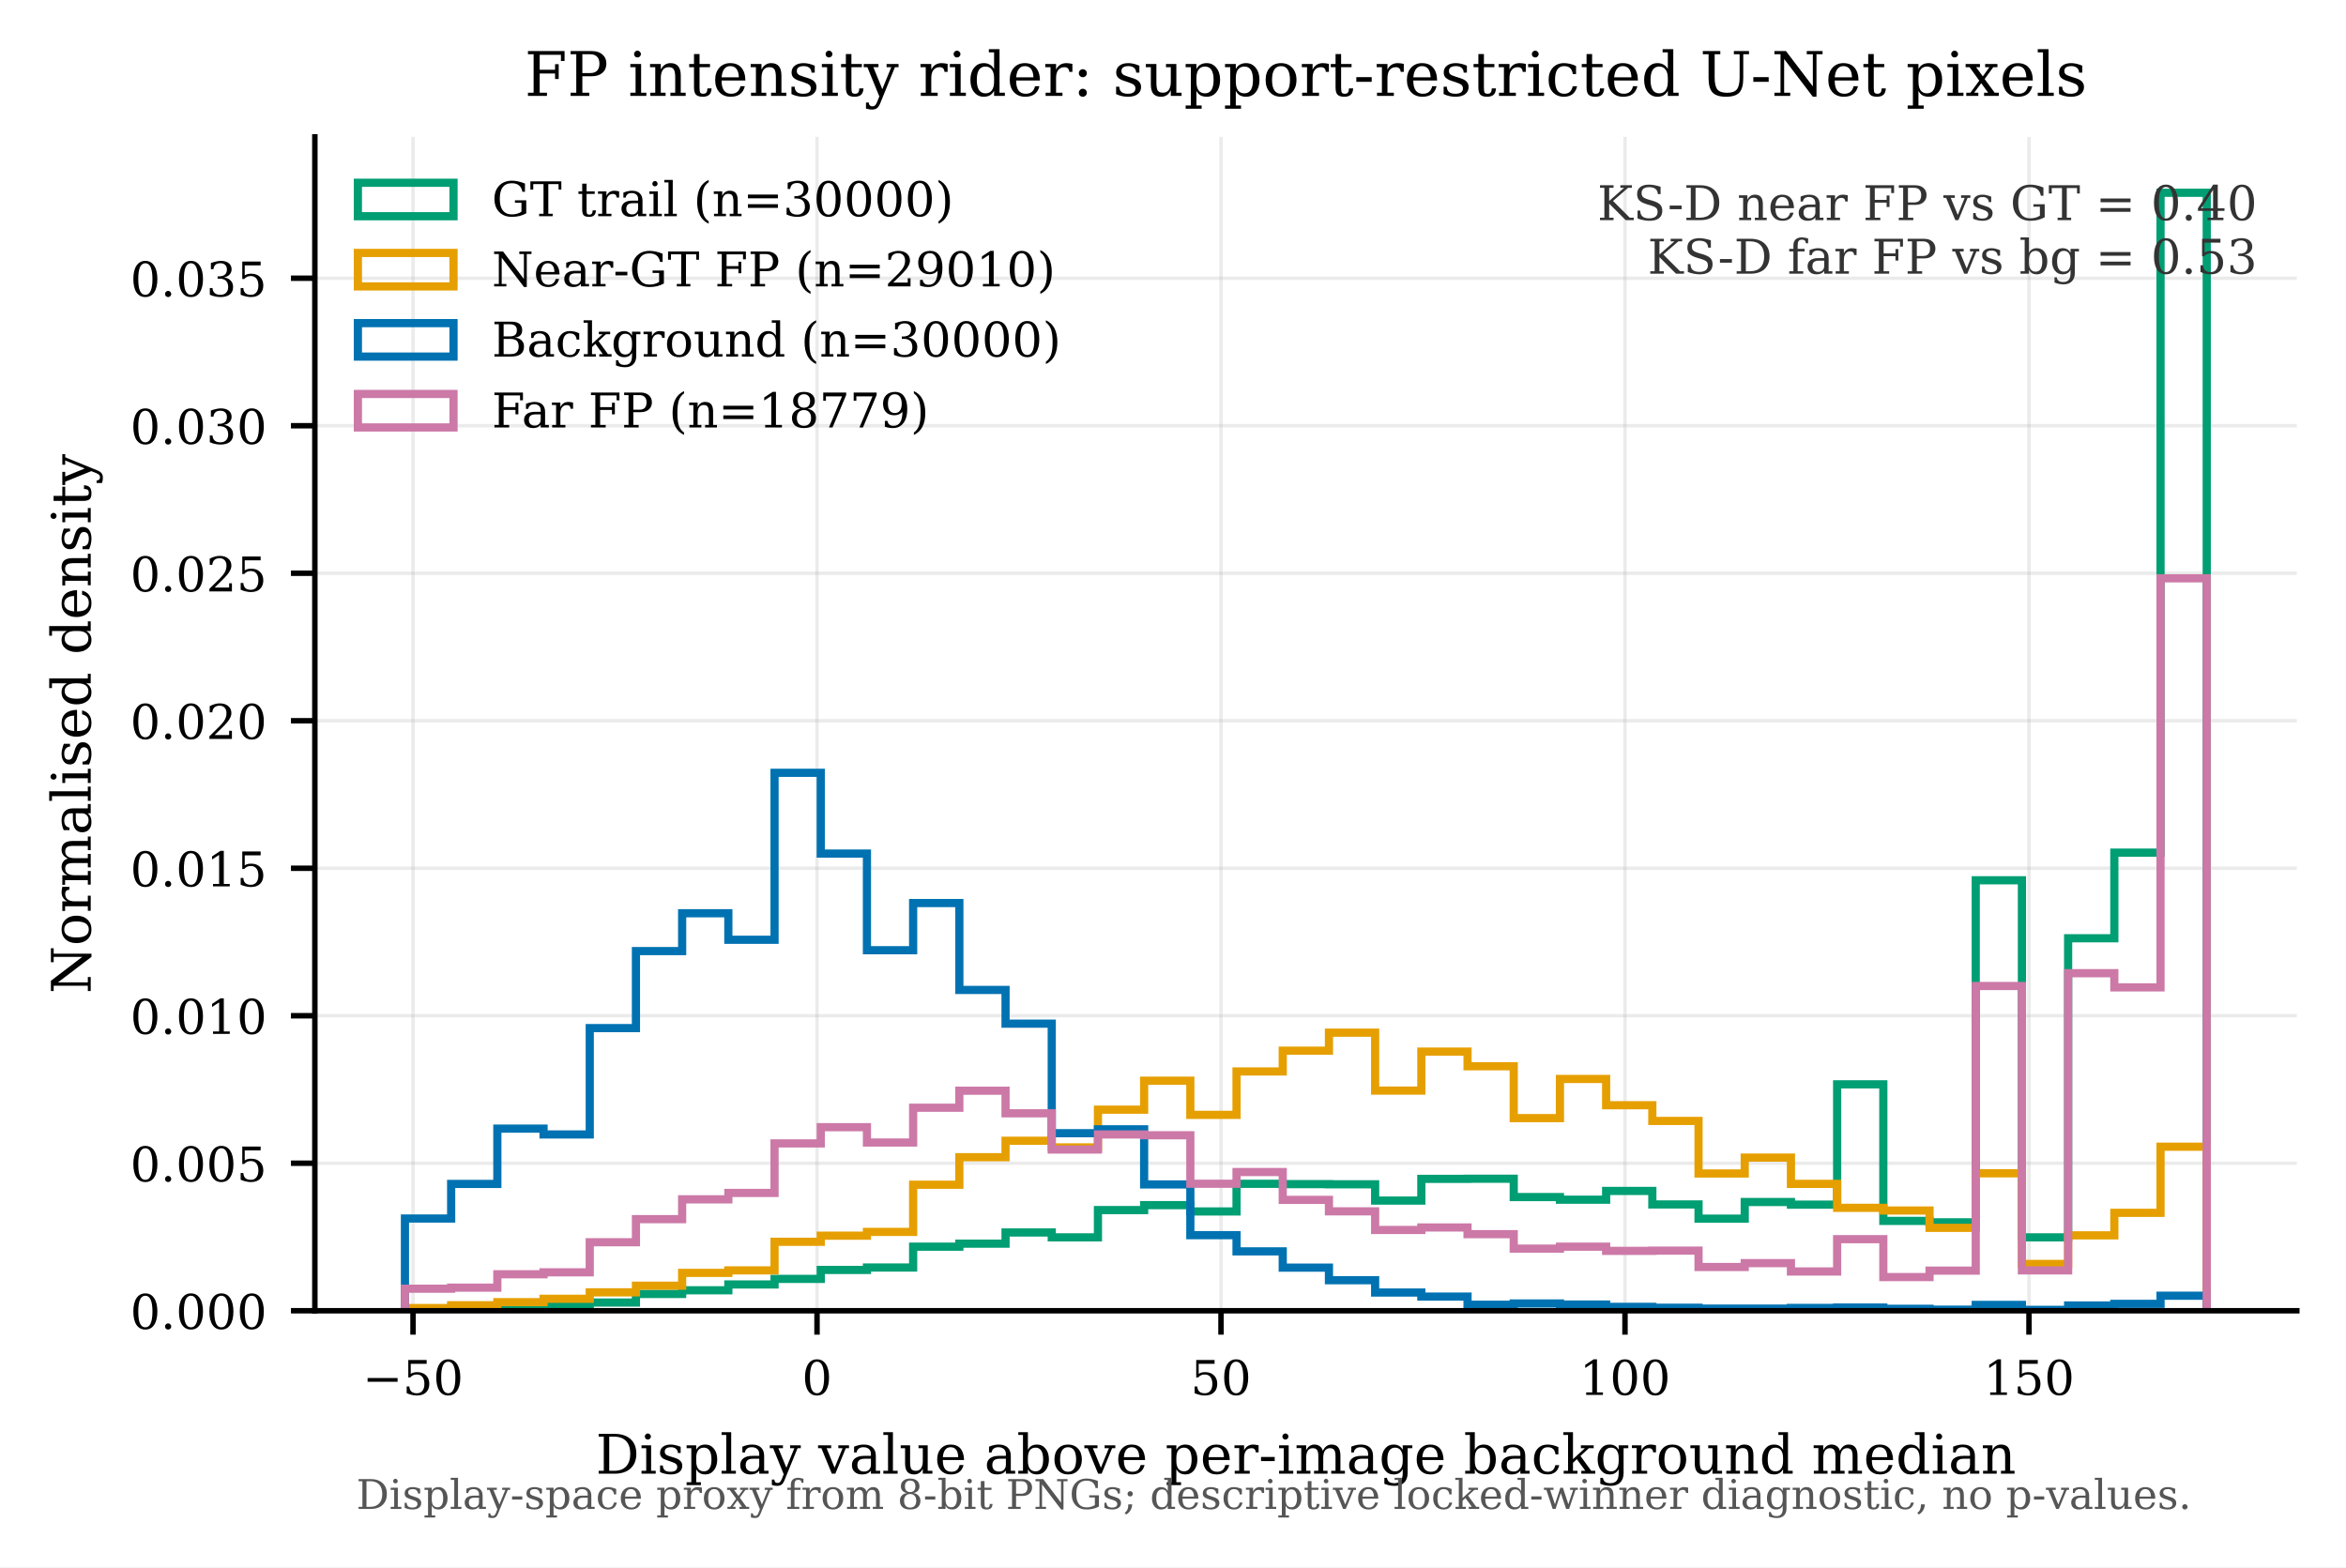
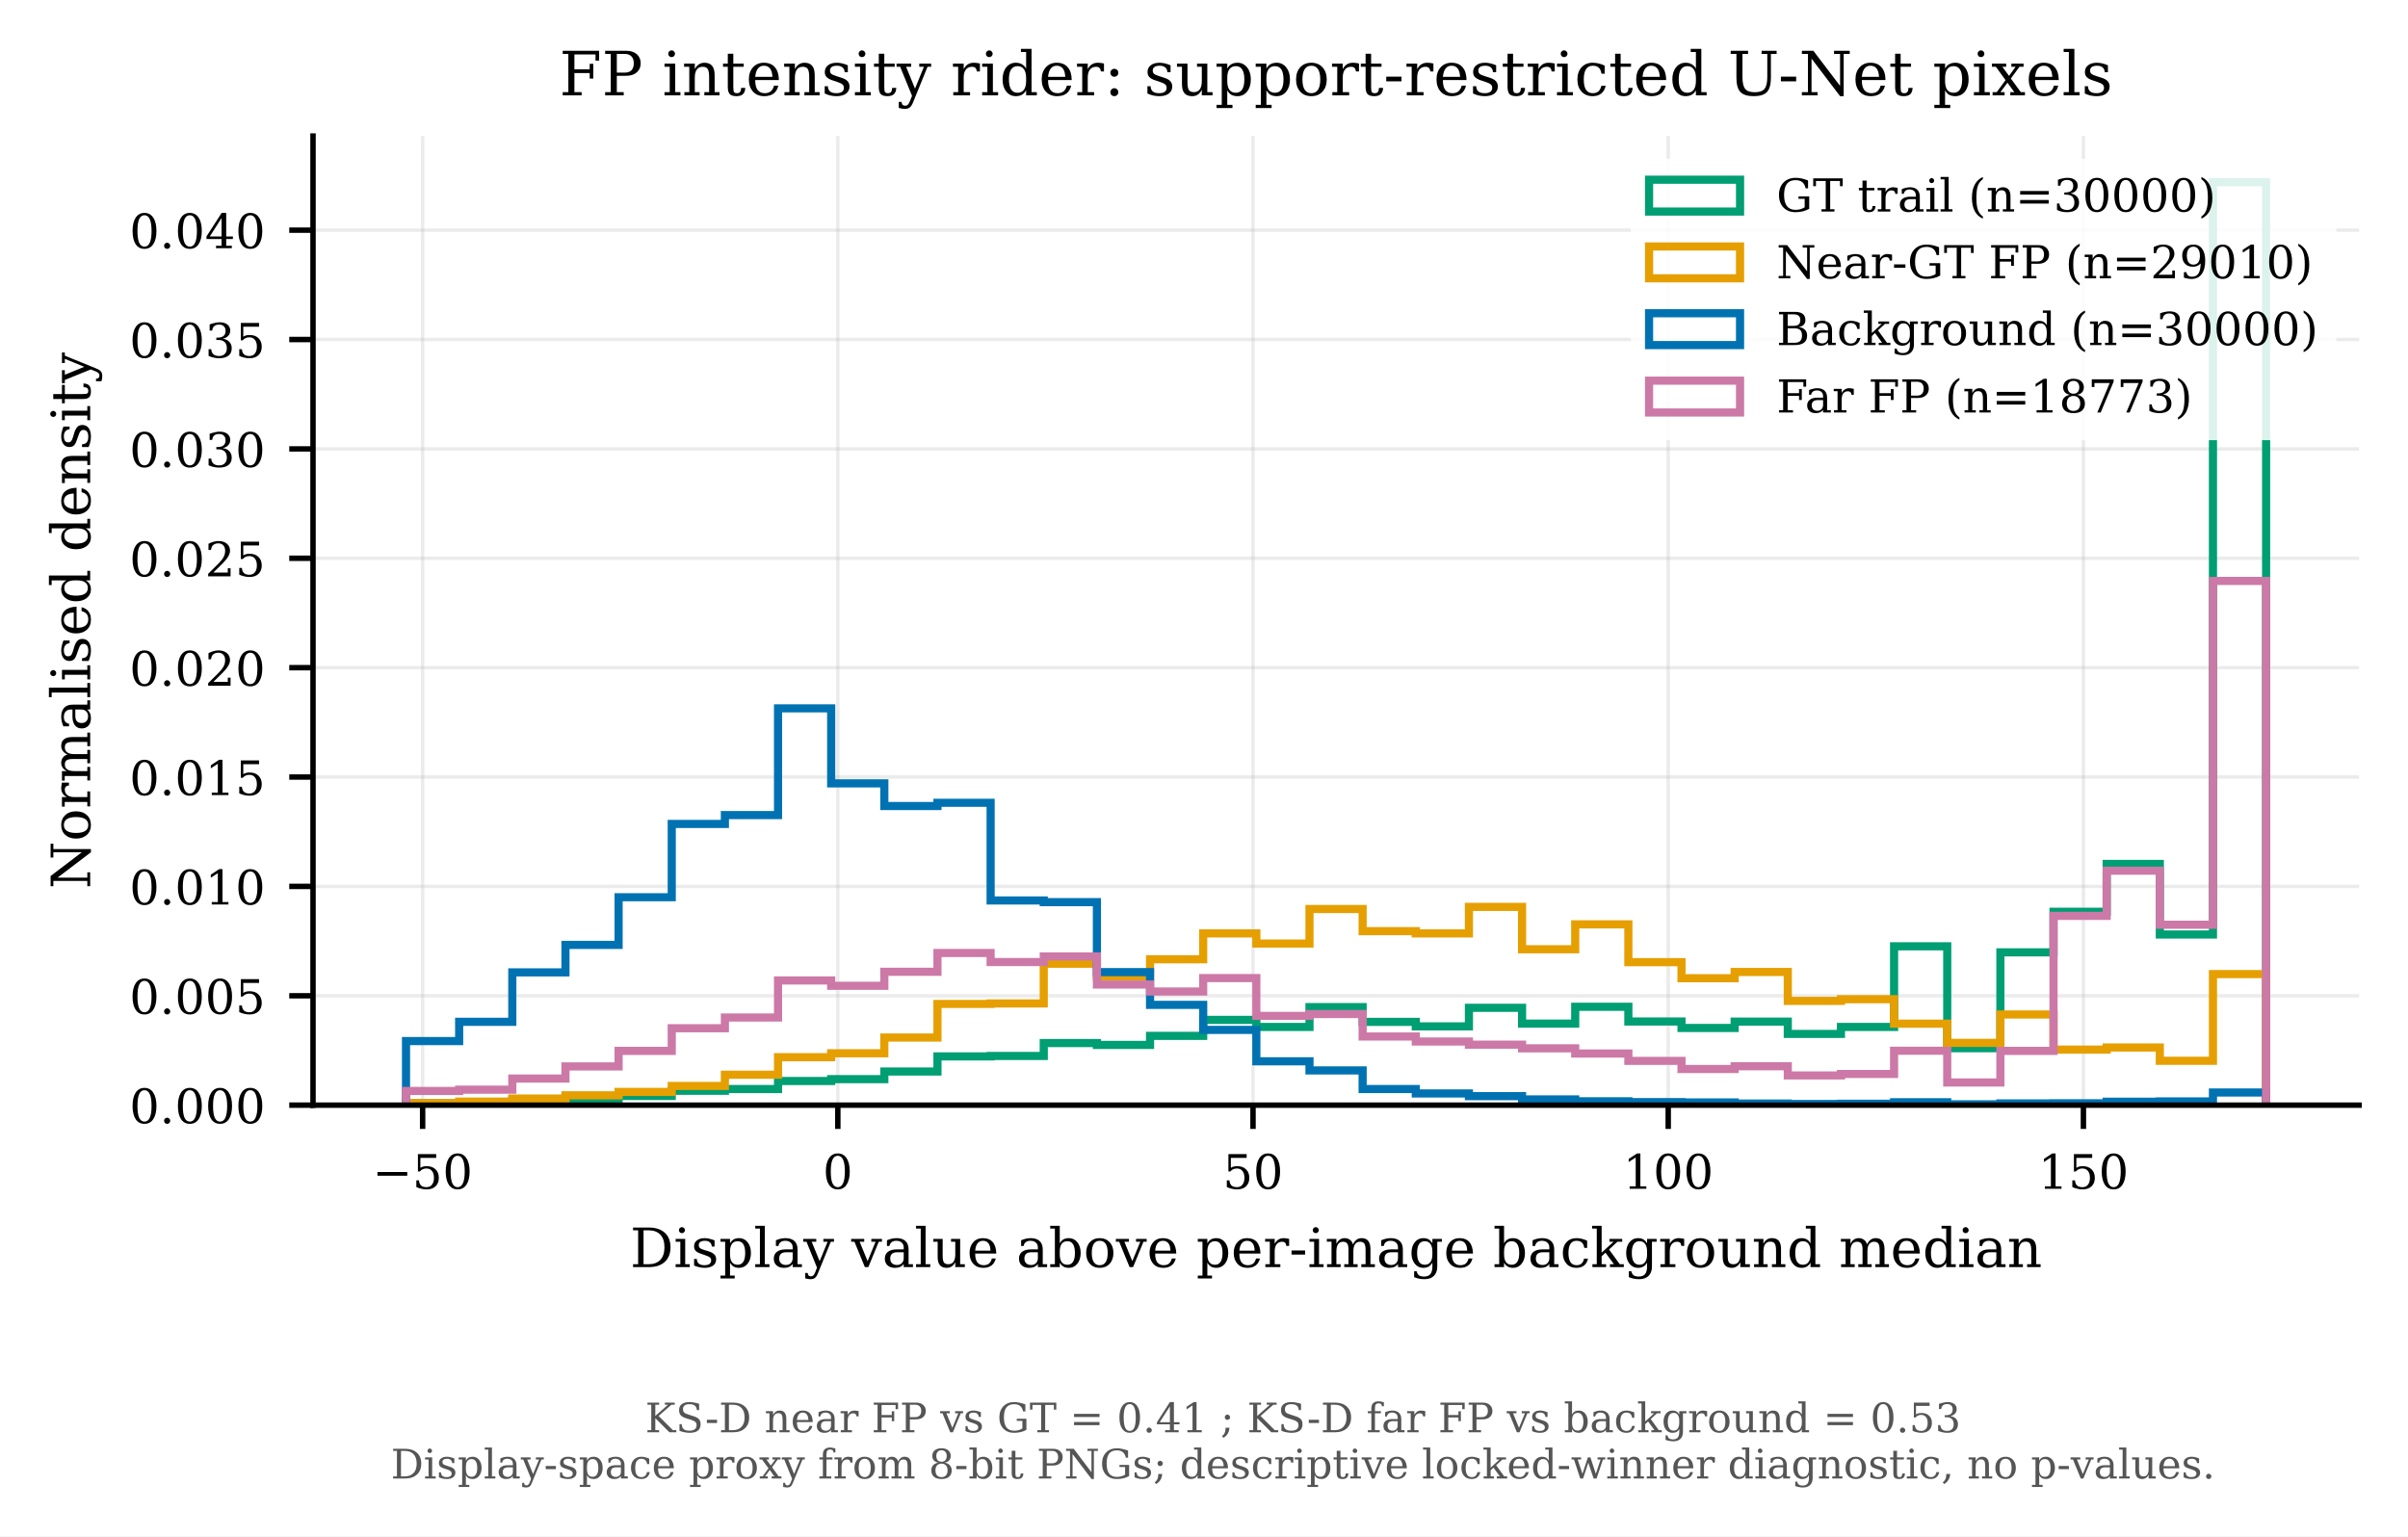
- <svg xmlns="http://www.w3.org/2000/svg" xmlns:xlink="http://www.w3.org/1999/xlink" width="343.456pt" height="229.452pt" viewBox="0 0 343.456 229.452" version="1.1">
+ <svg xmlns="http://www.w3.org/2000/svg" xmlns:xlink="http://www.w3.org/1999/xlink" width="354.616pt" height="226.302pt" viewBox="0 0 354.616 226.302" version="1.1">
  <defs>
    <style type="text/css">*{stroke-linejoin: round; stroke-linecap: butt}</style>
  </defs>
  <g id="figure_1">
    <g id="patch_1">
-       <path d="M 0 229.452 L 343.456 229.452 L 343.456 0 L 0 0 z " style="fill: #ffffff" />
+       <path d="M 0 226.302 L 354.616 226.302 L 354.616 0 L 0 0 z " style="fill: #ffffff" />
    </g>
    <g id="axes_1">
      <g id="patch_2">
-         <path d="M 46.096 191.903 L 336.256 191.903 L 336.256 20.039 L 46.096 20.039 z " style="fill: #ffffff" />
+         <path d="M 46.096 162.779 L 347.416 162.779 L 347.416 20.039 L 46.096 20.039 z " style="fill: #ffffff" />
      </g>
      <g id="matplotlib.axis_1">
        <g id="xtick_1">
          <g id="line2d_1">
-             <path d="M 60.468 191.903 L 60.468 20.039 " clip-path="url(#pe320e09b36)" style="fill: none; stroke: #b0b0b0; stroke-opacity: 0.25; stroke-width: 0.5; stroke-linecap: square" />
+             <path d="M 62.238 162.779 L 62.238 20.039 " clip-path="url(#p7b567f0422)" style="fill: none; stroke: #b0b0b0; stroke-opacity: 0.25; stroke-width: 0.5; stroke-linecap: square" />
          </g>
          <g id="line2d_2">
            <defs>
-               <path id="m08939f5827" d="M 0 0 L 0 3.5 " style="stroke: #000000; stroke-width: 0.8" />
+               <path id="mc3e8314f2c" d="M 0 0 L 0 3.5 " style="stroke: #000000; stroke-width: 0.8" />
            </defs>
            <g>
-               <use xlink:href="#m08939f5827" x="60.468" y="191.903" style="stroke: #000000; stroke-width: 0.8" />
+               <use xlink:href="#mc3e8314f2c" x="62.238" y="162.779" style="stroke: #000000; stroke-width: 0.8" />
            </g>
          </g>
          <g id="text_1">
-             <text style="font-size: 7px; font-family: 'DejaVu Serif', serif; text-anchor: middle" x="60.468" y="204.221" transform="rotate(-0 60.46791 204.2215)">−50</text>
+             <text style="font-size: 7px; font-family: 'DejaVu Serif', serif; text-anchor: middle" x="62.238" y="175.097" transform="rotate(-0 62.23808 175.0975)">−50</text>
          </g>
        </g>
        <g id="xtick_2">
          <g id="line2d_3">
-             <path d="M 119.612 191.903 L 119.612 20.039 " clip-path="url(#pe320e09b36)" style="fill: none; stroke: #b0b0b0; stroke-opacity: 0.25; stroke-width: 0.5; stroke-linecap: square" />
+             <path d="M 123.383 162.779 L 123.383 20.039 " clip-path="url(#p7b567f0422)" style="fill: none; stroke: #b0b0b0; stroke-opacity: 0.25; stroke-width: 0.5; stroke-linecap: square" />
          </g>
          <g id="line2d_4">
            <g>
-               <use xlink:href="#m08939f5827" x="119.612" y="191.903" style="stroke: #000000; stroke-width: 0.8" />
+               <use xlink:href="#mc3e8314f2c" x="123.383" y="162.779" style="stroke: #000000; stroke-width: 0.8" />
            </g>
          </g>
          <g id="text_2">
-             <text style="font-size: 7px; font-family: 'DejaVu Serif', serif; text-anchor: middle" x="119.612" y="204.221" transform="rotate(-0 119.6118 204.2215)">0</text>
+             <text style="font-size: 7px; font-family: 'DejaVu Serif', serif; text-anchor: middle" x="123.383" y="175.097" transform="rotate(-0 123.3826 175.0975)">0</text>
          </g>
        </g>
        <g id="xtick_3">
          <g id="line2d_5">
-             <path d="M 178.756 191.903 L 178.756 20.039 " clip-path="url(#pe320e09b36)" style="fill: none; stroke: #b0b0b0; stroke-opacity: 0.25; stroke-width: 0.5; stroke-linecap: square" />
+             <path d="M 184.527 162.779 L 184.527 20.039 " clip-path="url(#p7b567f0422)" style="fill: none; stroke: #b0b0b0; stroke-opacity: 0.25; stroke-width: 0.5; stroke-linecap: square" />
          </g>
          <g id="line2d_6">
            <g>
-               <use xlink:href="#m08939f5827" x="178.756" y="191.903" style="stroke: #000000; stroke-width: 0.8" />
+               <use xlink:href="#mc3e8314f2c" x="184.527" y="162.779" style="stroke: #000000; stroke-width: 0.8" />
            </g>
          </g>
          <g id="text_3">
-             <text style="font-size: 7px; font-family: 'DejaVu Serif', serif; text-anchor: middle" x="178.756" y="204.221" transform="rotate(-0 178.7557 204.2215)">50</text>
+             <text style="font-size: 7px; font-family: 'DejaVu Serif', serif; text-anchor: middle" x="184.527" y="175.097" transform="rotate(-0 184.527 175.0975)">50</text>
          </g>
        </g>
        <g id="xtick_4">
          <g id="line2d_7">
-             <path d="M 237.9 191.903 L 237.9 20.039 " clip-path="url(#pe320e09b36)" style="fill: none; stroke: #b0b0b0; stroke-opacity: 0.25; stroke-width: 0.5; stroke-linecap: square" />
+             <path d="M 245.672 162.779 L 245.672 20.039 " clip-path="url(#p7b567f0422)" style="fill: none; stroke: #b0b0b0; stroke-opacity: 0.25; stroke-width: 0.5; stroke-linecap: square" />
          </g>
          <g id="line2d_8">
            <g>
-               <use xlink:href="#m08939f5827" x="237.9" y="191.903" style="stroke: #000000; stroke-width: 0.8" />
+               <use xlink:href="#mc3e8314f2c" x="245.672" y="162.779" style="stroke: #000000; stroke-width: 0.8" />
            </g>
          </g>
          <g id="text_4">
-             <text style="font-size: 7px; font-family: 'DejaVu Serif', serif; text-anchor: middle" x="237.9" y="204.221" transform="rotate(-0 237.8996 204.2215)">100</text>
+             <text style="font-size: 7px; font-family: 'DejaVu Serif', serif; text-anchor: middle" x="245.672" y="175.097" transform="rotate(-0 245.6715 175.0975)">100</text>
          </g>
        </g>
        <g id="xtick_5">
          <g id="line2d_9">
-             <path d="M 297.044 191.903 L 297.044 20.039 " clip-path="url(#pe320e09b36)" style="fill: none; stroke: #b0b0b0; stroke-opacity: 0.25; stroke-width: 0.5; stroke-linecap: square" />
+             <path d="M 306.816 162.779 L 306.816 20.039 " clip-path="url(#p7b567f0422)" style="fill: none; stroke: #b0b0b0; stroke-opacity: 0.25; stroke-width: 0.5; stroke-linecap: square" />
          </g>
          <g id="line2d_10">
            <g>
-               <use xlink:href="#m08939f5827" x="297.044" y="191.903" style="stroke: #000000; stroke-width: 0.8" />
+               <use xlink:href="#mc3e8314f2c" x="306.816" y="162.779" style="stroke: #000000; stroke-width: 0.8" />
            </g>
          </g>
          <g id="text_5">
-             <text style="font-size: 7px; font-family: 'DejaVu Serif', serif; text-anchor: middle" x="297.044" y="204.221" transform="rotate(-0 297.0435 204.2215)">150</text>
+             <text style="font-size: 7px; font-family: 'DejaVu Serif', serif; text-anchor: middle" x="306.816" y="175.097" transform="rotate(-0 306.816 175.0975)">150</text>
          </g>
        </g>
        <g id="text_6">
-           <text style="font-size: 8px; font-family: 'DejaVu Serif', serif; text-anchor: middle" x="191.176" y="215.756" transform="rotate(-0 191.1759 215.756)">Display value above per-image background median</text>
+           <text style="font-size: 8px; font-family: 'DejaVu Serif', serif; text-anchor: middle" x="196.756" y="186.632" transform="rotate(-0 196.7559 186.632)">Display value above per-image background median</text>
        </g>
      </g>
      <g id="matplotlib.axis_2">
        <g id="ytick_1">
          <g id="line2d_11">
-             <path d="M 46.096 191.903 L 336.256 191.903 " clip-path="url(#pe320e09b36)" style="fill: none; stroke: #b0b0b0; stroke-opacity: 0.25; stroke-width: 0.5; stroke-linecap: square" />
+             <path d="M 46.096 162.779 L 347.416 162.779 " clip-path="url(#p7b567f0422)" style="fill: none; stroke: #b0b0b0; stroke-opacity: 0.25; stroke-width: 0.5; stroke-linecap: square" />
          </g>
          <g id="line2d_12">
            <defs>
-               <path id="ma870f91563" d="M 0 0 L -3.5 0 " style="stroke: #000000; stroke-width: 0.8" />
+               <path id="m8ededc4960" d="M 0 0 L -3.5 0 " style="stroke: #000000; stroke-width: 0.8" />
            </defs>
            <g>
-               <use xlink:href="#ma870f91563" x="46.096" y="191.903" style="stroke: #000000; stroke-width: 0.8" />
+               <use xlink:href="#m8ededc4960" x="46.096" y="162.779" style="stroke: #000000; stroke-width: 0.8" />
            </g>
          </g>
          <g id="text_7">
-             <text style="font-size: 7px; font-family: 'DejaVu Serif', serif; text-anchor: end" x="39.096" y="194.562" transform="rotate(-0 39.09594 194.562)">0.000</text>
+             <text style="font-size: 7px; font-family: 'DejaVu Serif', serif; text-anchor: end" x="39.096" y="165.438" transform="rotate(-0 39.09594 165.438)">0.000</text>
          </g>
        </g>
        <g id="ytick_2">
          <g id="line2d_13">
-             <path d="M 46.096 170.307 L 336.256 170.307 " clip-path="url(#pe320e09b36)" style="fill: none; stroke: #b0b0b0; stroke-opacity: 0.25; stroke-width: 0.5; stroke-linecap: square" />
+             <path d="M 46.096 146.669 L 347.416 146.669 " clip-path="url(#p7b567f0422)" style="fill: none; stroke: #b0b0b0; stroke-opacity: 0.25; stroke-width: 0.5; stroke-linecap: square" />
          </g>
          <g id="line2d_14">
            <g>
-               <use xlink:href="#ma870f91563" x="46.096" y="170.307" style="stroke: #000000; stroke-width: 0.8" />
+               <use xlink:href="#m8ededc4960" x="46.096" y="146.669" style="stroke: #000000; stroke-width: 0.8" />
            </g>
          </g>
          <g id="text_8">
-             <text style="font-size: 7px; font-family: 'DejaVu Serif', serif; text-anchor: end" x="39.096" y="172.967" transform="rotate(-0 39.09594 172.9667)">0.005</text>
+             <text style="font-size: 7px; font-family: 'DejaVu Serif', serif; text-anchor: end" x="39.096" y="149.328" transform="rotate(-0 39.09594 149.3285)">0.005</text>
          </g>
        </g>
        <g id="ytick_3">
          <g id="line2d_15">
-             <path d="M 46.096 148.712 L 336.256 148.712 " clip-path="url(#pe320e09b36)" style="fill: none; stroke: #b0b0b0; stroke-opacity: 0.25; stroke-width: 0.5; stroke-linecap: square" />
+             <path d="M 46.096 130.559 L 347.416 130.559 " clip-path="url(#p7b567f0422)" style="fill: none; stroke: #b0b0b0; stroke-opacity: 0.25; stroke-width: 0.5; stroke-linecap: square" />
          </g>
          <g id="line2d_16">
            <g>
-               <use xlink:href="#ma870f91563" x="46.096" y="148.712" style="stroke: #000000; stroke-width: 0.8" />
+               <use xlink:href="#m8ededc4960" x="46.096" y="130.559" style="stroke: #000000; stroke-width: 0.8" />
            </g>
          </g>
          <g id="text_9">
-             <text style="font-size: 7px; font-family: 'DejaVu Serif', serif; text-anchor: end" x="39.096" y="151.371" transform="rotate(-0 39.09594 151.3713)">0.010</text>
+             <text style="font-size: 7px; font-family: 'DejaVu Serif', serif; text-anchor: end" x="39.096" y="133.219" transform="rotate(-0 39.09594 133.2189)">0.010</text>
          </g>
        </g>
        <g id="ytick_4">
          <g id="line2d_17">
-             <path d="M 46.096 127.117 L 336.256 127.117 " clip-path="url(#pe320e09b36)" style="fill: none; stroke: #b0b0b0; stroke-opacity: 0.25; stroke-width: 0.5; stroke-linecap: square" />
+             <path d="M 46.096 114.45 L 347.416 114.45 " clip-path="url(#p7b567f0422)" style="fill: none; stroke: #b0b0b0; stroke-opacity: 0.25; stroke-width: 0.5; stroke-linecap: square" />
          </g>
          <g id="line2d_18">
            <g>
-               <use xlink:href="#ma870f91563" x="46.096" y="127.117" style="stroke: #000000; stroke-width: 0.8" />
+               <use xlink:href="#m8ededc4960" x="46.096" y="114.45" style="stroke: #000000; stroke-width: 0.8" />
            </g>
          </g>
          <g id="text_10">
-             <text style="font-size: 7px; font-family: 'DejaVu Serif', serif; text-anchor: end" x="39.096" y="129.776" transform="rotate(-0 39.09594 129.776)">0.015</text>
+             <text style="font-size: 7px; font-family: 'DejaVu Serif', serif; text-anchor: end" x="39.096" y="117.109" transform="rotate(-0 39.09594 117.1093)">0.015</text>
          </g>
        </g>
        <g id="ytick_5">
          <g id="line2d_19">
-             <path d="M 46.096 105.521 L 336.256 105.521 " clip-path="url(#pe320e09b36)" style="fill: none; stroke: #b0b0b0; stroke-opacity: 0.25; stroke-width: 0.5; stroke-linecap: square" />
+             <path d="M 46.096 98.34 L 347.416 98.34 " clip-path="url(#p7b567f0422)" style="fill: none; stroke: #b0b0b0; stroke-opacity: 0.25; stroke-width: 0.5; stroke-linecap: square" />
          </g>
          <g id="line2d_20">
            <g>
-               <use xlink:href="#ma870f91563" x="46.096" y="105.521" style="stroke: #000000; stroke-width: 0.8" />
+               <use xlink:href="#m8ededc4960" x="46.096" y="98.34" style="stroke: #000000; stroke-width: 0.8" />
            </g>
          </g>
          <g id="text_11">
-             <text style="font-size: 7px; font-family: 'DejaVu Serif', serif; text-anchor: end" x="39.096" y="108.181" transform="rotate(-0 39.09594 108.1806)">0.020</text>
+             <text style="font-size: 7px; font-family: 'DejaVu Serif', serif; text-anchor: end" x="39.096" y="101" transform="rotate(-0 39.09594 100.9997)">0.020</text>
          </g>
        </g>
        <g id="ytick_6">
          <g id="line2d_21">
-             <path d="M 46.096 83.926 L 336.256 83.926 " clip-path="url(#pe320e09b36)" style="fill: none; stroke: #b0b0b0; stroke-opacity: 0.25; stroke-width: 0.5; stroke-linecap: square" />
+             <path d="M 46.096 82.231 L 347.416 82.231 " clip-path="url(#p7b567f0422)" style="fill: none; stroke: #b0b0b0; stroke-opacity: 0.25; stroke-width: 0.5; stroke-linecap: square" />
          </g>
          <g id="line2d_22">
            <g>
-               <use xlink:href="#ma870f91563" x="46.096" y="83.926" style="stroke: #000000; stroke-width: 0.8" />
+               <use xlink:href="#m8ededc4960" x="46.096" y="82.231" style="stroke: #000000; stroke-width: 0.8" />
            </g>
          </g>
          <g id="text_12">
-             <text style="font-size: 7px; font-family: 'DejaVu Serif', serif; text-anchor: end" x="39.096" y="86.585" transform="rotate(-0 39.09594 86.58524)">0.025</text>
+             <text style="font-size: 7px; font-family: 'DejaVu Serif', serif; text-anchor: end" x="39.096" y="84.89" transform="rotate(-0 39.09594 84.89015)">0.025</text>
          </g>
        </g>
        <g id="ytick_7">
          <g id="line2d_23">
-             <path d="M 46.096 62.33 L 336.256 62.33 " clip-path="url(#pe320e09b36)" style="fill: none; stroke: #b0b0b0; stroke-opacity: 0.25; stroke-width: 0.5; stroke-linecap: square" />
+             <path d="M 46.096 66.121 L 347.416 66.121 " clip-path="url(#p7b567f0422)" style="fill: none; stroke: #b0b0b0; stroke-opacity: 0.25; stroke-width: 0.5; stroke-linecap: square" />
          </g>
          <g id="line2d_24">
            <g>
-               <use xlink:href="#ma870f91563" x="46.096" y="62.33" style="stroke: #000000; stroke-width: 0.8" />
+               <use xlink:href="#m8ededc4960" x="46.096" y="66.121" style="stroke: #000000; stroke-width: 0.8" />
            </g>
          </g>
          <g id="text_13">
-             <text style="font-size: 7px; font-family: 'DejaVu Serif', serif; text-anchor: end" x="39.096" y="64.99" transform="rotate(-0 39.09594 64.98988)">0.030</text>
+             <text style="font-size: 7px; font-family: 'DejaVu Serif', serif; text-anchor: end" x="39.096" y="68.781" transform="rotate(-0 39.09594 68.78057)">0.030</text>
          </g>
        </g>
        <g id="ytick_8">
          <g id="line2d_25">
-             <path d="M 46.096 40.735 L 336.256 40.735 " clip-path="url(#pe320e09b36)" style="fill: none; stroke: #b0b0b0; stroke-opacity: 0.25; stroke-width: 0.5; stroke-linecap: square" />
+             <path d="M 46.096 50.012 L 347.416 50.012 " clip-path="url(#p7b567f0422)" style="fill: none; stroke: #b0b0b0; stroke-opacity: 0.25; stroke-width: 0.5; stroke-linecap: square" />
          </g>
          <g id="line2d_26">
            <g>
-               <use xlink:href="#ma870f91563" x="46.096" y="40.735" style="stroke: #000000; stroke-width: 0.8" />
+               <use xlink:href="#m8ededc4960" x="46.096" y="50.012" style="stroke: #000000; stroke-width: 0.8" />
            </g>
          </g>
          <g id="text_14">
-             <text style="font-size: 7px; font-family: 'DejaVu Serif', serif; text-anchor: end" x="39.096" y="43.395" transform="rotate(-0 39.09594 43.39451)">0.035</text>
-           </g>
-         </g>
-         <g id="text_15">
-           <text style="font-size: 8px; font-family: 'DejaVu Serif', serif; text-anchor: middle" x="13.279" y="105.971" transform="rotate(-90 13.27875 105.9706)">Normalised density</text>
+             <text style="font-size: 7px; font-family: 'DejaVu Serif', serif; text-anchor: end" x="39.096" y="52.671" transform="rotate(-0 39.09594 52.67099)">0.035</text>
+           </g>
+         </g>
+         <g id="ytick_9">
+           <g id="line2d_27">
+             <path d="M 46.096 33.902 L 347.416 33.902 " clip-path="url(#p7b567f0422)" style="fill: none; stroke: #b0b0b0; stroke-opacity: 0.25; stroke-width: 0.5; stroke-linecap: square" />
+           </g>
+           <g id="line2d_28">
+             <g>
+               <use xlink:href="#m8ededc4960" x="46.096" y="33.902" style="stroke: #000000; stroke-width: 0.8" />
+             </g>
+           </g>
+           <g id="text_15">
+             <text style="font-size: 7px; font-family: 'DejaVu Serif', serif; text-anchor: end" x="39.096" y="36.561" transform="rotate(-0 39.09594 36.56142)">0.040</text>
+           </g>
+         </g>
+         <g id="text_16">
+           <text style="font-size: 8px; font-family: 'DejaVu Serif', serif; text-anchor: middle" x="13.279" y="91.409" transform="rotate(-90 13.27875 91.40859)">Normalised density</text>
        </g>
      </g>
      <g id="patch_3">
-         <path d="M 59.285 191.903 L 59.285 191.723 L 66.049 191.723 L 66.049 191.518 L 72.812 191.518 L 72.812 191.21 L 79.576 191.21 L 79.576 191.082 L 86.34 191.082 L 86.34 190.698 L 93.103 190.698 L 93.103 189.441 L 99.867 189.441 L 99.867 188.903 L 106.63 188.903 L 106.63 188.057 L 113.394 188.057 L 113.394 187.236 L 120.158 187.236 L 120.158 185.929 L 126.921 185.929 L 126.921 185.57 L 133.685 185.57 L 133.685 182.519 L 140.449 182.519 L 140.449 182.083 L 147.212 182.083 L 147.212 180.442 L 153.976 180.442 L 153.976 181.16 L 160.74 181.16 L 160.74 177.16 L 167.503 177.16 L 167.503 176.442 L 174.267 176.442 L 174.267 177.365 L 181.03 177.365 L 181.03 173.314 L 187.794 173.314 L 187.794 173.366 L 194.558 173.366 L 194.558 173.391 L 201.321 173.391 L 201.321 175.776 L 208.085 175.776 L 208.085 172.596 L 214.849 172.596 L 214.849 172.571 L 221.612 172.571 L 221.612 175.263 L 228.376 175.263 L 228.376 175.647 L 235.14 175.647 L 235.14 174.365 L 241.903 174.365 L 241.903 176.34 L 248.667 176.34 L 248.667 178.416 L 255.43 178.416 L 255.43 175.981 L 262.194 175.981 L 262.194 176.365 L 268.958 176.365 L 268.958 158.751 L 275.721 158.751 L 275.721 178.75 L 282.485 178.75 L 282.485 178.955 L 289.249 178.955 L 289.249 128.882 L 296.012 128.882 L 296.012 181.16 L 302.776 181.16 L 302.776 137.368 L 309.54 137.368 L 309.54 124.831 L 316.303 124.831 L 316.303 28.223 L 323.067 28.223 L 323.067 191.903 " clip-path="url(#pe320e09b36)" style="fill: none; stroke: #009e73; stroke-width: 1.2; stroke-linejoin: miter" />
+         <path d="M 59.792 162.779 L 59.792 162.505 L 67.619 162.505 L 67.619 162.522 L 75.445 162.522 L 75.445 162.129 L 83.272 162.129 L 83.272 161.975 L 91.098 161.975 L 91.098 161.429 L 98.925 161.429 L 98.925 160.66 L 106.751 160.66 L 106.751 160.403 L 114.578 160.403 L 114.578 159.224 L 122.404 159.224 L 122.404 158.951 L 130.231 158.951 L 130.231 157.823 L 138.057 157.823 L 138.057 155.601 L 145.884 155.601 L 145.884 155.533 L 153.71 155.533 L 153.71 153.636 L 161.537 153.636 L 161.537 153.909 L 169.363 153.909 L 169.363 152.576 L 177.19 152.576 L 177.19 150.218 L 185.016 150.218 L 185.016 151.261 L 192.843 151.261 L 192.843 148.338 L 200.669 148.338 L 200.669 150.509 L 208.496 150.509 L 208.496 151.175 L 216.322 151.175 L 216.322 148.441 L 224.149 148.441 L 224.149 150.765 L 231.975 150.765 L 231.975 148.287 L 239.802 148.287 L 239.802 150.457 L 247.628 150.457 L 247.628 151.414 L 255.455 151.414 L 255.455 150.475 L 263.281 150.475 L 263.281 152.286 L 271.108 152.286 L 271.108 151.261 L 278.934 151.261 L 278.934 139.384 L 286.761 139.384 L 286.761 154.388 L 294.587 154.388 L 294.587 140.272 L 302.414 140.272 L 302.414 134.291 L 310.24 134.291 L 310.24 127.251 L 318.067 127.251 L 318.067 137.641 L 325.893 137.641 L 325.893 26.836 L 333.72 26.836 L 333.72 162.779 " clip-path="url(#p7b567f0422)" style="fill: none; stroke: #009e73; stroke-width: 1.2; stroke-linejoin: miter" />
      </g>
      <g id="patch_4">
-         <path d="M 59.285 191.903 L 59.285 191.51 L 66.049 191.51 L 66.049 191.091 L 72.812 191.091 L 72.812 190.647 L 79.576 190.647 L 79.576 190.149 L 86.34 190.149 L 86.34 189.208 L 93.103 189.208 L 93.103 188.239 L 99.867 188.239 L 99.867 186.355 L 106.63 186.355 L 106.63 185.989 L 113.394 185.989 L 113.394 181.803 L 120.158 181.803 L 120.158 180.913 L 126.921 180.913 L 126.921 180.363 L 133.685 180.363 L 133.685 173.456 L 140.449 173.456 L 140.449 169.426 L 147.212 169.426 L 147.212 167.019 L 153.976 167.019 L 153.976 167.987 L 160.74 167.987 L 160.74 162.466 L 167.503 162.466 L 167.503 158.227 L 174.267 158.227 L 174.267 163.225 L 181.03 163.225 L 181.03 156.867 L 187.794 156.867 L 187.794 153.831 L 194.558 153.831 L 194.558 151.189 L 201.321 151.189 L 201.321 159.666 L 208.085 159.666 L 208.085 153.962 L 214.849 153.962 L 214.849 156.108 L 221.612 156.108 L 221.612 163.696 L 228.376 163.696 L 228.376 157.966 L 235.14 157.966 L 235.14 161.812 L 241.903 161.812 L 241.903 164.115 L 248.667 164.115 L 248.667 171.807 L 255.43 171.807 L 255.43 169.479 L 262.194 169.479 L 262.194 173.325 L 268.958 173.325 L 268.958 176.831 L 275.721 176.831 L 275.721 177.224 L 282.485 177.224 L 282.485 179.762 L 289.249 179.762 L 289.249 171.781 L 296.012 171.781 L 296.012 185.047 L 302.776 185.047 L 302.776 180.861 L 309.54 180.861 L 309.54 177.564 L 316.303 177.564 L 316.303 167.882 L 323.067 167.882 L 323.067 191.903 " clip-path="url(#pe320e09b36)" style="fill: none; stroke: #e69f00; stroke-width: 1.2; stroke-linejoin: miter" />
+         <path d="M 59.792 162.779 L 59.792 162.482 L 67.619 162.482 L 67.619 162.256 L 75.445 162.256 L 75.445 161.802 L 83.272 161.802 L 83.272 161.331 L 91.098 161.331 L 91.098 160.826 L 98.925 160.826 L 98.925 159.954 L 106.751 159.954 L 106.751 158.297 L 114.578 158.297 L 114.578 155.717 L 122.404 155.717 L 122.404 155.141 L 130.231 155.141 L 130.231 152.822 L 138.057 152.822 L 138.057 147.87 L 145.884 147.87 L 145.884 147.801 L 153.71 147.801 L 153.71 141.942 L 161.537 141.942 L 161.537 143.808 L 169.363 143.808 L 169.363 141.297 L 177.19 141.297 L 177.19 137.478 L 185.016 137.478 L 185.016 138.978 L 192.843 138.978 L 192.843 133.886 L 200.669 133.886 L 200.669 137.147 L 208.496 137.147 L 208.496 137.478 L 216.322 137.478 L 216.322 133.573 L 224.149 133.573 L 224.149 139.815 L 231.975 139.815 L 231.975 136.153 L 239.802 136.153 L 239.802 141.715 L 247.628 141.715 L 247.628 144.087 L 255.455 144.087 L 255.455 143.163 L 263.281 143.163 L 263.281 147.417 L 271.108 147.417 L 271.108 147.173 L 278.934 147.173 L 278.934 150.782 L 286.761 150.782 L 286.761 153.607 L 294.587 153.607 L 294.587 149.422 L 302.414 149.422 L 302.414 154.601 L 310.24 154.601 L 310.24 154.287 L 318.067 154.287 L 318.067 156.24 L 325.893 156.24 L 325.893 143.476 L 333.72 143.476 L 333.72 162.779 " clip-path="url(#p7b567f0422)" style="fill: none; stroke: #e69f00; stroke-width: 1.2; stroke-linejoin: miter" />
      </g>
      <g id="patch_5">
-         <path d="M 59.285 191.903 L 59.285 178.402 L 66.049 178.402 L 66.049 173.332 L 72.812 173.332 L 72.812 165.237 L 79.576 165.237 L 79.576 166.09 L 86.34 166.09 L 86.34 150.52 L 93.103 150.52 L 93.103 139.244 L 99.867 139.244 L 99.867 133.709 L 106.63 133.709 L 106.63 137.589 L 113.394 137.589 L 113.394 113.147 L 120.158 113.147 L 120.158 124.967 L 126.921 124.967 L 126.921 139.114 L 133.685 139.114 L 133.685 132.209 L 140.449 132.209 L 140.449 144.934 L 147.212 144.934 L 147.212 149.874 L 153.976 149.874 L 153.976 165.909 L 160.74 165.909 L 160.74 165.34 L 167.503 165.34 L 167.503 173.41 L 174.267 173.41 L 174.267 180.833 L 181.03 180.833 L 181.03 183.212 L 187.794 183.212 L 187.794 185.592 L 194.558 185.592 L 194.558 187.428 L 201.321 187.428 L 201.321 189.239 L 208.085 189.239 L 208.085 189.833 L 214.849 189.833 L 214.849 191.023 L 221.612 191.023 L 221.612 190.842 L 228.376 190.842 L 228.376 190.997 L 235.14 190.997 L 235.14 191.334 L 241.903 191.334 L 241.903 191.463 L 248.667 191.463 L 248.667 191.592 L 255.43 191.592 L 255.43 191.592 L 262.194 191.592 L 262.194 191.489 L 268.958 191.489 L 268.958 191.437 L 275.721 191.437 L 275.721 191.618 L 282.485 191.618 L 282.485 191.747 L 289.249 191.747 L 289.249 191.049 L 296.012 191.049 L 296.012 191.773 L 302.776 191.773 L 302.776 191.127 L 309.54 191.127 L 309.54 190.894 L 316.303 190.894 L 316.303 189.704 L 323.067 189.704 L 323.067 191.903 " clip-path="url(#pe320e09b36)" style="fill: none; stroke: #0072b2; stroke-width: 1.2; stroke-linejoin: miter" />
+         <path d="M 59.792 162.779 L 59.792 153.345 L 67.619 153.345 L 67.619 150.504 L 75.445 150.504 L 75.445 143.222 L 83.272 143.222 L 83.272 139.177 L 91.098 139.177 L 91.098 132.153 L 98.925 132.153 L 98.925 121.359 L 106.751 121.359 L 106.751 120.05 L 114.578 120.05 L 114.578 104.333 L 122.404 104.333 L 122.404 115.385 L 130.231 115.385 L 130.231 118.725 L 138.057 118.725 L 138.057 118.243 L 145.884 118.243 L 145.884 132.635 L 153.71 132.635 L 153.71 132.876 L 161.537 132.876 L 161.537 143.188 L 169.363 143.188 L 169.363 148.008 L 177.19 148.008 L 177.19 151.692 L 185.016 151.692 L 185.016 156.323 L 192.843 156.323 L 192.843 157.666 L 200.669 157.666 L 200.669 160.403 L 208.496 160.403 L 208.496 161.057 L 216.322 161.057 L 216.322 161.453 L 224.149 161.453 L 224.149 161.935 L 231.975 161.935 L 231.975 162.21 L 239.802 162.21 L 239.802 162.331 L 247.628 162.331 L 247.628 162.383 L 255.455 162.383 L 255.455 162.538 L 263.281 162.538 L 263.281 162.606 L 271.108 162.606 L 271.108 162.572 L 278.934 162.572 L 278.934 162.348 L 286.761 162.348 L 286.761 162.658 L 294.587 162.658 L 294.587 162.52 L 302.414 162.52 L 302.414 162.503 L 310.24 162.503 L 310.24 162.279 L 318.067 162.279 L 318.067 162.228 L 325.893 162.228 L 325.893 160.919 L 333.72 160.919 L 333.72 162.779 " clip-path="url(#p7b567f0422)" style="fill: none; stroke: #0072b2; stroke-width: 1.2; stroke-linejoin: miter" />
      </g>
      <g id="patch_6">
-         <path d="M 59.285 191.903 L 59.285 188.681 L 66.049 188.681 L 66.049 188.518 L 72.812 188.518 L 72.812 186.561 L 79.576 186.561 L 79.576 186.276 L 86.34 186.276 L 86.34 181.872 L 93.103 181.872 L 93.103 178.488 L 99.867 178.488 L 99.867 175.593 L 106.63 175.593 L 106.63 174.655 L 113.394 174.655 L 113.394 167.397 L 120.158 167.397 L 120.158 165.032 L 126.921 165.032 L 126.921 167.275 L 133.685 167.275 L 133.685 162.178 L 140.449 162.178 L 140.449 159.69 L 147.212 159.69 L 147.212 162.993 L 153.976 162.993 L 153.976 168.294 L 160.74 168.294 L 160.74 166.092 L 167.503 166.092 L 167.503 166.214 L 174.267 166.214 L 174.267 173.309 L 181.03 173.309 L 181.03 171.597 L 187.794 171.597 L 187.794 175.674 L 194.558 175.674 L 194.558 177.346 L 201.321 177.346 L 201.321 180.078 L 208.085 180.078 L 208.085 179.711 L 214.849 179.711 L 214.849 180.69 L 221.612 180.69 L 221.612 182.81 L 228.376 182.81 L 228.376 182.524 L 235.14 182.524 L 235.14 183.136 L 241.903 183.136 L 241.903 183.095 L 248.667 183.095 L 248.667 185.501 L 255.43 185.501 L 255.43 184.93 L 262.194 184.93 L 262.194 186.153 L 268.958 186.153 L 268.958 181.423 L 275.721 181.423 L 275.721 186.969 L 282.485 186.969 L 282.485 186.031 L 289.249 186.031 L 289.249 144.359 L 296.012 144.359 L 296.012 185.99 L 302.776 185.99 L 302.776 142.484 L 309.54 142.484 L 309.54 144.563 L 316.303 144.563 L 316.303 84.665 L 323.067 84.665 L 323.067 191.903 " clip-path="url(#pe320e09b36)" style="fill: none; stroke: #cc79a7; stroke-width: 1.2; stroke-linejoin: miter" />
+         <path d="M 59.792 162.779 L 59.792 160.687 L 67.619 160.687 L 67.619 160.496 L 75.445 160.496 L 75.445 158.866 L 83.272 158.866 L 83.272 157.073 L 91.098 157.073 L 91.098 154.791 L 98.925 154.791 L 98.925 151.45 L 106.751 151.45 L 106.751 149.874 L 114.578 149.874 L 114.578 144.413 L 122.404 144.413 L 122.404 145.201 L 130.231 145.201 L 130.231 143.136 L 138.057 143.136 L 138.057 140.365 L 145.884 140.365 L 145.884 141.696 L 153.71 141.696 L 153.71 140.881 L 161.537 140.881 L 161.537 145.011 L 169.363 145.011 L 169.363 146.043 L 177.19 146.043 L 177.19 144.06 L 185.016 144.06 L 185.016 149.629 L 192.843 149.629 L 192.843 149.358 L 200.669 149.358 L 200.669 152.672 L 208.496 152.672 L 208.496 153.406 L 216.322 153.406 L 216.322 153.867 L 224.149 153.867 L 224.149 154.411 L 231.975 154.411 L 231.975 155.172 L 239.802 155.172 L 239.802 156.258 L 247.628 156.258 L 247.628 157.454 L 255.455 157.454 L 255.455 157.046 L 263.281 157.046 L 263.281 158.405 L 271.108 158.405 L 271.108 158.187 L 278.934 158.187 L 278.934 154.764 L 286.761 154.764 L 286.761 159.437 L 294.587 159.437 L 294.587 154.791 L 302.414 154.791 L 302.414 134.904 L 310.24 134.904 L 310.24 128.248 L 318.067 128.248 L 318.067 136.208 L 325.893 136.208 L 325.893 85.567 L 333.72 85.567 L 333.72 162.779 " clip-path="url(#p7b567f0422)" style="fill: none; stroke: #cc79a7; stroke-width: 1.2; stroke-linejoin: miter" />
      </g>
      <g id="patch_7">
-         <path d="M 46.096 191.903 L 46.096 20.039 " style="fill: none; stroke: #000000; stroke-width: 0.8; stroke-linejoin: miter; stroke-linecap: square" />
+         <path d="M 46.096 162.779 L 46.096 20.039 " style="fill: none; stroke: #000000; stroke-width: 0.8; stroke-linejoin: miter; stroke-linecap: square" />
      </g>
      <g id="patch_8">
-         <path d="M 46.096 191.903 L 336.256 191.903 " style="fill: none; stroke: #000000; stroke-width: 0.8; stroke-linejoin: miter; stroke-linecap: square" />
-       </g>
-       <g id="text_16">
-         <text style="font-size: 7px; font-family: 'DejaVu Serif', serif; fill: #333333" transform="translate(233.8505 32.23206)">KS-D near FP vs GT = 0.40</text>
-         <text style="font-size: 7px; font-family: 'DejaVu Serif', serif; fill: #333333" transform="translate(241.2104 40.07053)">KS-D far FP vs bg = 0.53</text>
+         <path d="M 46.096 162.779 L 347.416 162.779 " style="fill: none; stroke: #000000; stroke-width: 0.8; stroke-linejoin: miter; stroke-linecap: square" />
      </g>
      <g id="text_17">
-         <text style="font-size: 9px; font-family: 'DejaVu Serif', serif; text-anchor: middle" x="191.176" y="14.039" transform="rotate(-0 191.1759 14.03859)">FP intensity rider: support-restricted U-Net pixels</text>
+         <text style="font-size: 9px; font-family: 'DejaVu Serif', serif; text-anchor: middle" x="196.756" y="14.039" transform="rotate(-0 196.7559 14.03859)">FP intensity rider: support-restricted U-Net pixels</text>
      </g>
      <g id="legend_1">
        <g id="patch_9">
-           <path d="M 52.396 31.657 L 66.396 31.657 L 66.396 26.758 L 52.396 26.758 L 52.396 31.657 z " style="fill: none; stroke: #009e73; stroke-width: 1.2; stroke-linejoin: miter" />
+           <path d="M 241.51 64.831 L 342.726 64.831 Q 344.066 64.831 344.066 63.491 L 344.066 24.729 Q 344.066 23.389 342.726 23.389 L 241.51 23.389 Q 240.17 23.389 240.17 24.729 L 240.17 63.491 Q 240.17 64.831 241.51 64.831 z " style="fill: #ffffff; opacity: 0.86" />
+         </g>
+         <g id="patch_10">
+           <path d="M 242.85 31.16 L 256.25 31.16 L 256.25 26.47 L 242.85 26.47 L 242.85 31.16 z " style="fill: none; stroke: #009e73; stroke-width: 1.2; stroke-linejoin: miter" />
        </g>
        <g id="text_18">
-           <text style="font-size: 7px; font-family: 'DejaVu Serif', serif; text-anchor: start" x="71.996" y="31.657" transform="rotate(-0 71.99594 31.6575)">GT trail (n=30000)</text>
-         </g>
-         <g id="patch_10">
-           <path d="M 52.396 41.932 L 66.396 41.932 L 66.396 37.032 L 52.396 37.032 L 52.396 41.932 z " style="fill: none; stroke: #e69f00; stroke-width: 1.2; stroke-linejoin: miter" />
+           <text style="font-size: 6.7px; font-family: 'DejaVu Serif', serif; text-anchor: start" x="261.61" y="31.16" transform="rotate(-0 261.6099 31.15955)">GT trail (n=30000)</text>
+         </g>
+         <g id="patch_11">
+           <path d="M 242.85 40.994 L 256.25 40.994 L 256.25 36.304 L 242.85 36.304 L 242.85 40.994 z " style="fill: none; stroke: #e69f00; stroke-width: 1.2; stroke-linejoin: miter" />
        </g>
        <g id="text_19">
-           <text style="font-size: 7px; font-family: 'DejaVu Serif', serif; text-anchor: start" x="71.996" y="41.932" transform="rotate(-0 71.99594 41.93219)">Near-GT FP (n=29010)</text>
-         </g>
-         <g id="patch_11">
-           <path d="M 52.396 52.207 L 66.396 52.207 L 66.396 47.307 L 52.396 47.307 L 52.396 52.207 z " style="fill: none; stroke: #0072b2; stroke-width: 1.2; stroke-linejoin: miter" />
+           <text style="font-size: 6.7px; font-family: 'DejaVu Serif', serif; text-anchor: start" x="261.61" y="40.994" transform="rotate(-0 261.6099 40.99389)">Near-GT FP (n=29010)</text>
+         </g>
+         <g id="patch_12">
+           <path d="M 242.85 50.828 L 256.25 50.828 L 256.25 46.138 L 242.85 46.138 L 242.85 50.828 z " style="fill: none; stroke: #0072b2; stroke-width: 1.2; stroke-linejoin: miter" />
        </g>
        <g id="text_20">
-           <text style="font-size: 7px; font-family: 'DejaVu Serif', serif; text-anchor: start" x="71.996" y="52.207" transform="rotate(-0 71.99594 52.20687)">Background (n=30000)</text>
-         </g>
-         <g id="patch_12">
-           <path d="M 52.396 62.581 L 66.396 62.581 L 66.396 57.681 L 52.396 57.681 L 52.396 62.581 z " style="fill: none; stroke: #cc79a7; stroke-width: 1.2; stroke-linejoin: miter" />
+           <text style="font-size: 6.7px; font-family: 'DejaVu Serif', serif; text-anchor: start" x="261.61" y="50.828" transform="rotate(-0 261.6099 50.82823)">Background (n=30000)</text>
+         </g>
+         <g id="patch_13">
+           <path d="M 242.85 60.758 L 256.25 60.758 L 256.25 56.068 L 242.85 56.068 L 242.85 60.758 z " style="fill: none; stroke: #cc79a7; stroke-width: 1.2; stroke-linejoin: miter" />
        </g>
        <g id="text_21">
-           <text style="font-size: 7px; font-family: 'DejaVu Serif', serif; text-anchor: start" x="71.996" y="62.581" transform="rotate(-0 71.99594 62.58109)">Far FP (n=18779)</text>
+           <text style="font-size: 6.7px; font-family: 'DejaVu Serif', serif; text-anchor: start" x="261.61" y="60.758" transform="rotate(-0 261.6099 60.75784)">Far FP (n=18773)</text>
        </g>
      </g>
    </g>
    <g id="text_22">
-       <text style="font-size: 6px; font-family: 'DejaVu Serif', serif; text-anchor: middle; fill: #555555" x="186.496" y="220.919" transform="rotate(-0 186.4959 220.9186)">Display-space proxy from 8-bit PNGs; descriptive locked-winner diagnostic, no p-values.</text>
+       <text style="font-size: 6px; font-family: 'DejaVu Serif', serif; fill: #555555" transform="translate(95.01937 210.9646)">KS-D near FP vs GT = 0.41 ; KS-D far FP vs background = 0.53</text>
+       <text style="font-size: 6px; font-family: 'DejaVu Serif', serif; fill: #555555" transform="translate(57.56625 217.7686)">Display-space proxy from 8-bit PNGs; descriptive locked-winner diagnostic, no p-values.</text>
    </g>
  </g>
  <defs>
-     <clipPath id="pe320e09b36">
-       <rect x="46.096" y="20.039" width="290.16" height="171.864" />
+     <clipPath id="p7b567f0422">
+       <rect x="46.096" y="20.039" width="301.32" height="142.74" />
    </clipPath>
  </defs>
</svg>
